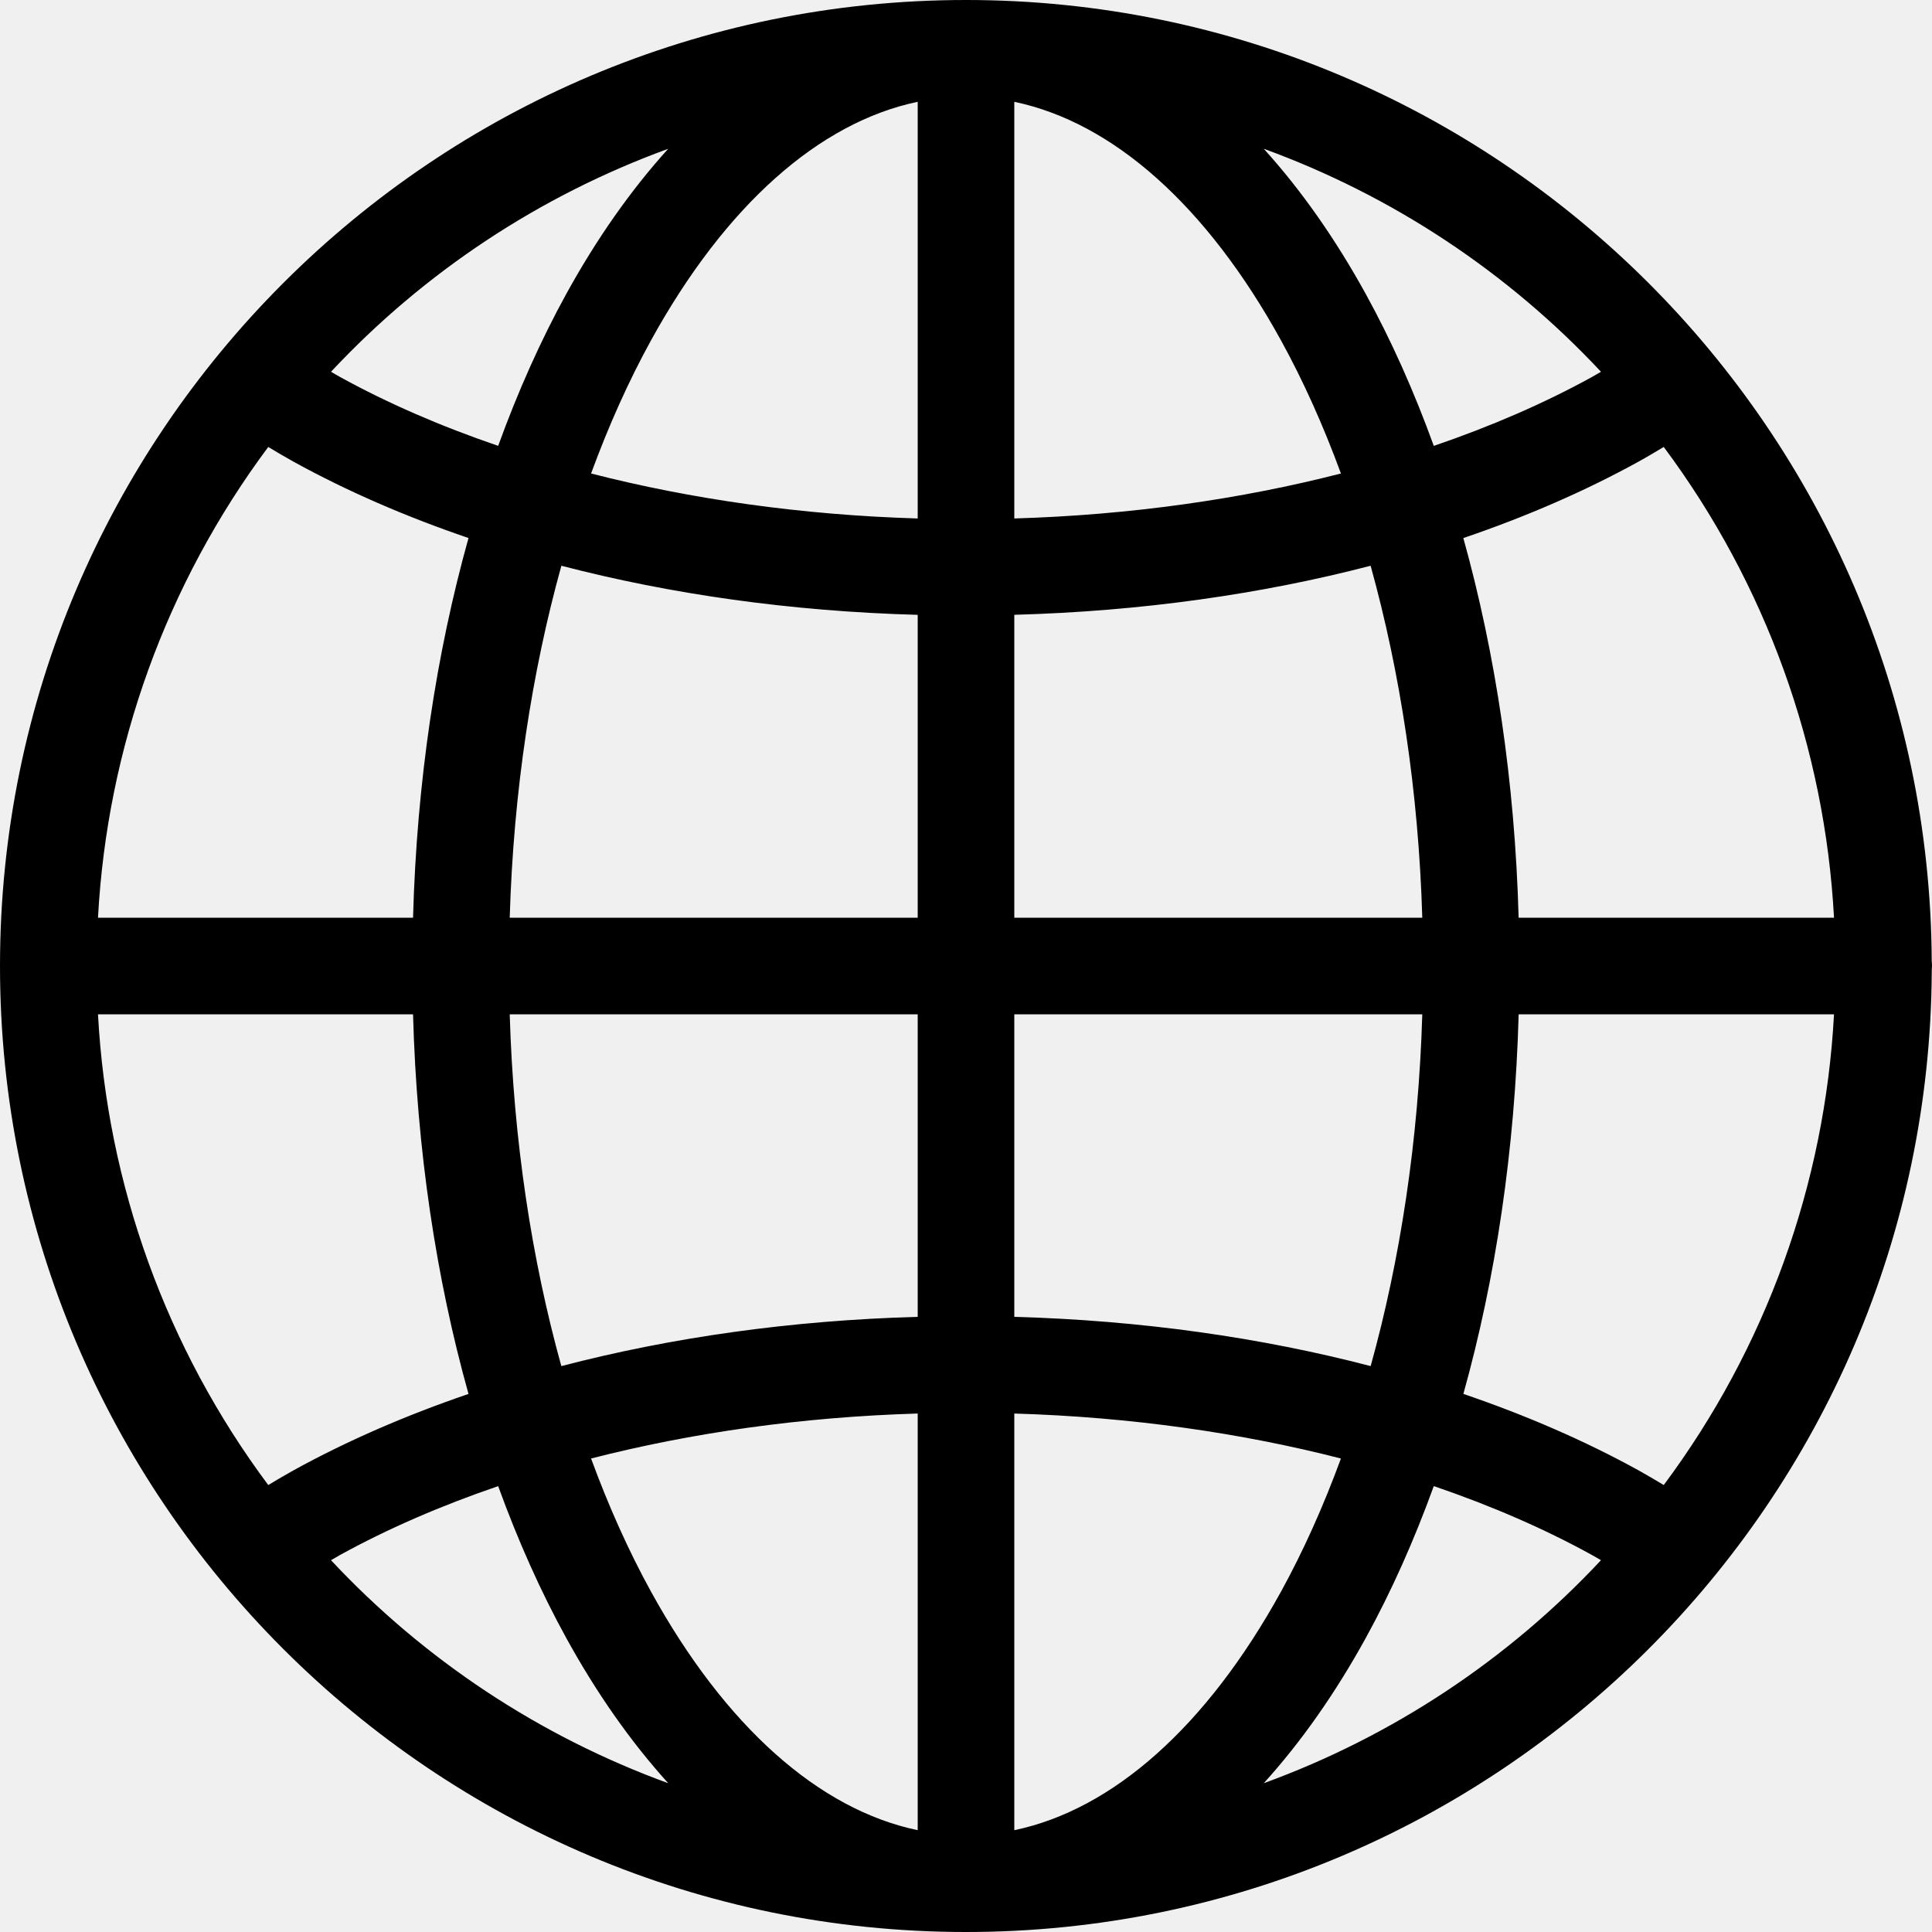
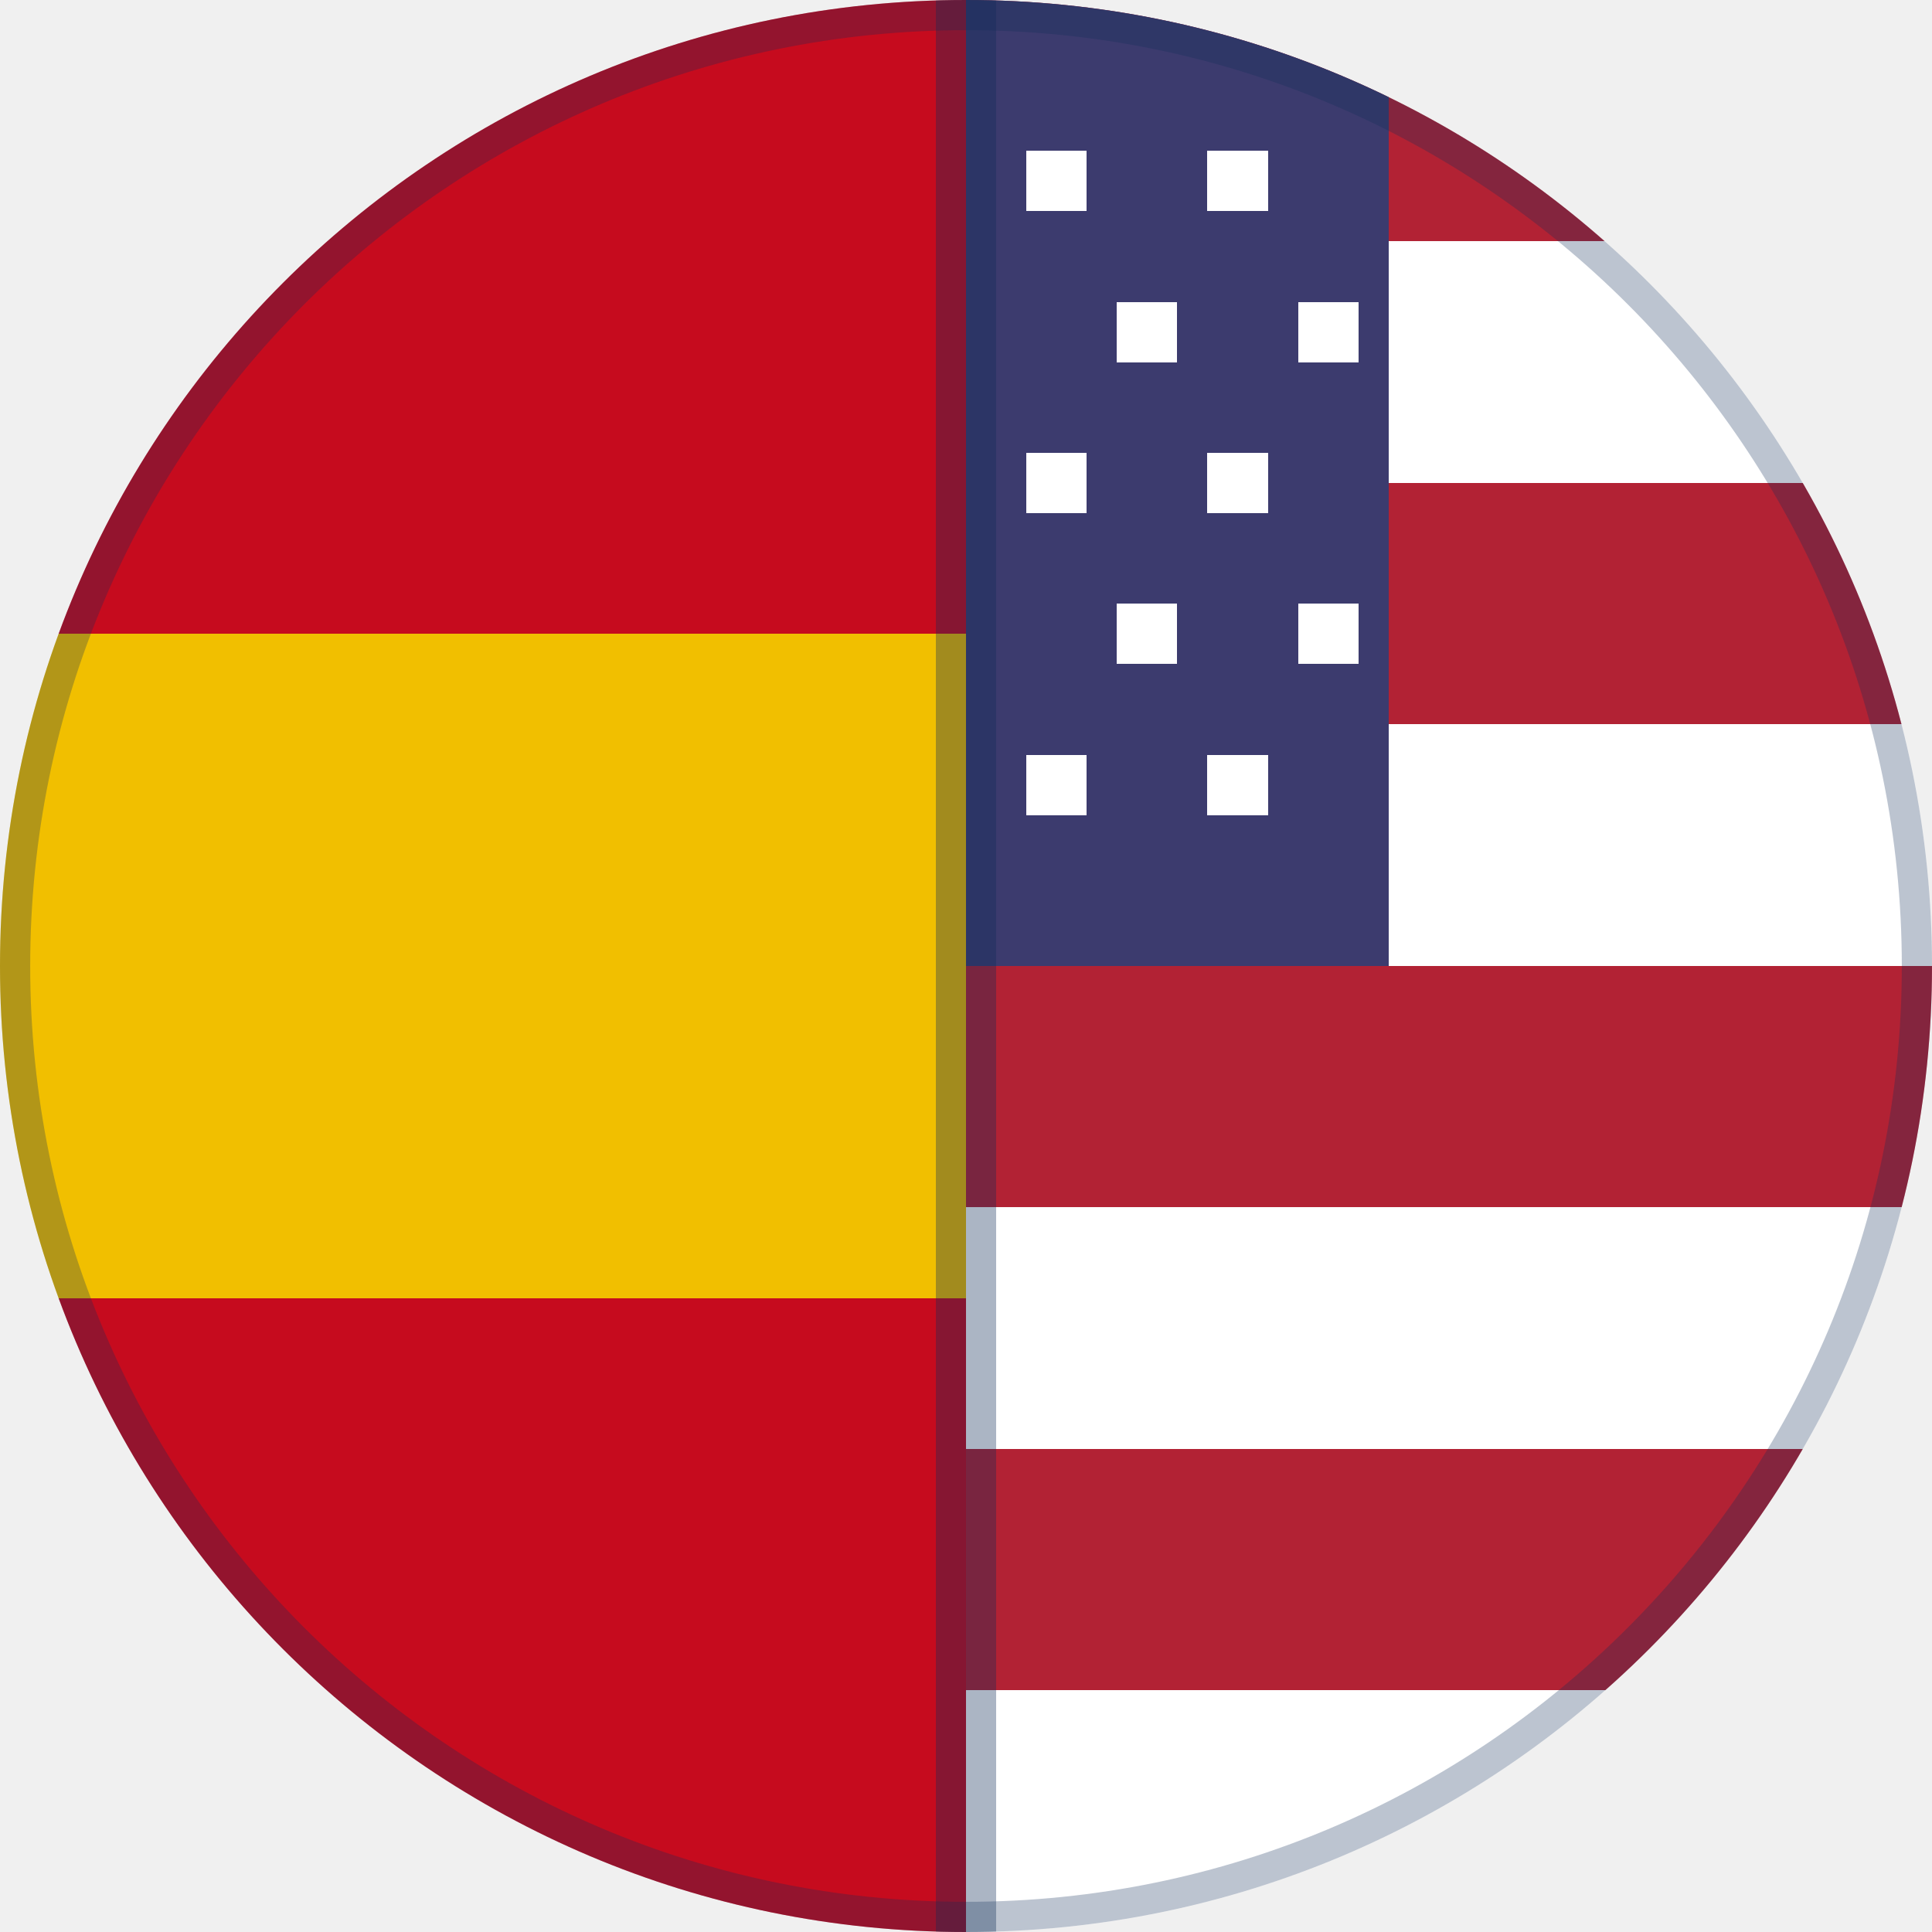
- <svg xmlns="http://www.w3.org/2000/svg" width="800px" height="800px" viewBox="0 0 100 100" aria-hidden="true" role="img" class="iconify iconify--gis" preserveAspectRatio="xMidYMid meet" fill="#000000">
-   <g id="SVGRepo_bgCarrier" stroke-width="0" />
-   <g id="SVGRepo_tracerCarrier" stroke-linecap="round" stroke-linejoin="round" />
-   <g id="SVGRepo_iconCarrier">
-     <path d="M50 0C22.415 0 0 22.415 0 50s22.415 50 50 50c27.504 0 49.857-22.287 49.988-49.76A2.5 2.5 0 0 0 100 50a2.5 2.5 0 0 0-.014-.254a2.5 2.5 0 0 0 0-.012C99.841 22.274 77.495 0 50 0zm-2.5 5.27v21.566c-6.033-.18-11.744-1.004-16.906-2.328c.915-2.493 1.954-4.805 3.101-6.889c3.85-6.99 8.706-11.284 13.805-12.35zm5 0c5.1 1.065 9.956 5.36 13.805 12.35c1.147 2.083 2.186 4.395 3.101 6.888c-5.162 1.324-10.873 2.149-16.906 2.328V5.27zM34.588 7.7c-1.954 2.156-3.723 4.69-5.274 7.506c-1.326 2.41-2.505 5.05-3.529 7.871c-2.986-1.02-5.73-2.213-8.166-3.555c-.167-.091-.323-.186-.486-.279A44.975 44.975 0 0 1 34.588 7.701zm30.824 0a44.975 44.975 0 0 1 17.455 11.543c-.163.093-.32.188-.486.28c-2.436 1.34-5.181 2.536-8.168 3.556c-1.022-2.822-2.2-5.463-3.527-7.873c-1.551-2.816-3.32-5.35-5.274-7.506zM13.885 23.135c.435.26.87.52 1.322.77c2.74 1.509 5.775 2.83 9.043 3.943c-1.674 5.982-2.678 12.627-2.871 19.652H5.072a44.79 44.79 0 0 1 8.813-24.365zm72.23 0A44.79 44.79 0 0 1 94.928 47.5H78.604c-.193-7.023-1.193-13.668-2.862-19.65c3.271-1.113 6.308-2.435 9.051-3.946c.451-.248.887-.51 1.322-.77zm-57.058 6.148c5.665 1.476 11.887 2.361 18.443 2.541V47.5H26.383c.194-6.547 1.146-12.72 2.674-18.217zm41.886 0c1.528 5.497 2.48 11.67 2.674 18.217H52.5V31.822c6.555-.18 12.779-1.064 18.443-2.539zM5.073 52.5h16.306c.193 7.025 1.197 13.669 2.871 19.65c-3.267 1.115-6.302 2.437-9.043 3.946c-.451.248-.887.51-1.322.77A44.79 44.79 0 0 1 5.072 52.5zm21.31 0H47.5v15.66c-6.558.18-12.78 1.07-18.445 2.549c-1.527-5.495-2.478-11.665-2.672-18.209zm26.117 0h21.117c-.194 6.544-1.145 12.714-2.672 18.209C65.28 69.23 59.058 68.341 52.5 68.16V52.5zm26.105 0h16.323a44.79 44.79 0 0 1-8.813 24.365c-.435-.26-.87-.52-1.322-.77c-2.742-1.51-5.78-2.832-9.049-3.947c1.67-5.981 2.669-12.625 2.861-19.648zM47.5 73.164V94.73c-5.1-1.065-9.956-5.36-13.805-12.35c-1.147-2.083-2.186-4.395-3.101-6.888c5.162-1.324 10.873-2.149 16.906-2.328zm5 0c6.033.18 11.744 1.004 16.906 2.328c-.915 2.493-1.954 4.805-3.101 6.889c-3.85 6.99-8.706 11.284-13.805 12.35V73.163zm21.713 3.756c2.987 1.02 5.732 2.215 8.168 3.557c.167.091.323.186.486.279a44.975 44.975 0 0 1-17.455 11.543c1.954-2.156 3.723-4.69 5.274-7.506c1.326-2.41 2.504-5.05 3.527-7.873zm-48.428.002c1.024 2.821 2.203 5.461 3.53 7.871c1.55 2.816 3.319 5.35 5.273 7.506a44.975 44.975 0 0 1-17.455-11.543c.163-.093.32-.188.486-.28c2.436-1.34 5.18-2.534 8.166-3.554z" fill="#000000" />
+ <svg xmlns="http://www.w3.org/2000/svg" viewBox="0 0 64 64" aria-hidden="true" role="img">
+   <defs>
+     <clipPath id="lang-disc">
+       <circle cx="32" cy="32" r="32" />
+     </clipPath>
+   </defs>
+   <g clip-path="url(#lang-disc)" shape-rendering="crispEdges">
+     <rect x="0" y="0" width="32" height="21" fill="#C60B1E" />
+     <rect x="0" y="21" width="32" height="22" fill="#F1BF00" />
+     <rect x="0" y="43" width="32" height="21" fill="#C60B1E" />
+     <rect x="32" y="0" width="32" height="8" fill="#B22234" />
+     <rect x="32" y="8" width="32" height="8" fill="#FFFFFF" />
+     <rect x="32" y="16" width="32" height="8" fill="#B22234" />
+     <rect x="32" y="24" width="32" height="8" fill="#FFFFFF" />
+     <rect x="32" y="32" width="32" height="8" fill="#B22234" />
+     <rect x="32" y="40" width="32" height="8" fill="#FFFFFF" />
+     <rect x="32" y="48" width="32" height="8" fill="#B22234" />
+     <rect x="32" y="56" width="32" height="8" fill="#FFFFFF" />
+     <rect x="32" y="0" width="14" height="32" fill="#3C3B6E" />
+     <g fill="#FFFFFF" shape-rendering="crispEdges">
+       <rect x="34" y="5" width="2" height="2" />
+       <rect x="40" y="5" width="2" height="2" />
+       <rect x="37" y="10" width="2" height="2" />
+       <rect x="43" y="10" width="2" height="2" />
+       <rect x="34" y="15" width="2" height="2" />
+       <rect x="40" y="15" width="2" height="2" />
+       <rect x="37" y="20" width="2" height="2" />
+       <rect x="43" y="20" width="2" height="2" />
+       <rect x="34" y="25" width="2" height="2" />
+       <rect x="40" y="25" width="2" height="2" />
+     </g>
+     <rect x="31" y="0" width="2" height="64" fill="#112d57" fill-opacity="0.35" />
  </g>
+   <circle cx="32" cy="32" r="31.5" fill="none" stroke="#112d57" stroke-opacity="0.28" stroke-width="1" shape-rendering="geometricPrecision" />
</svg>
